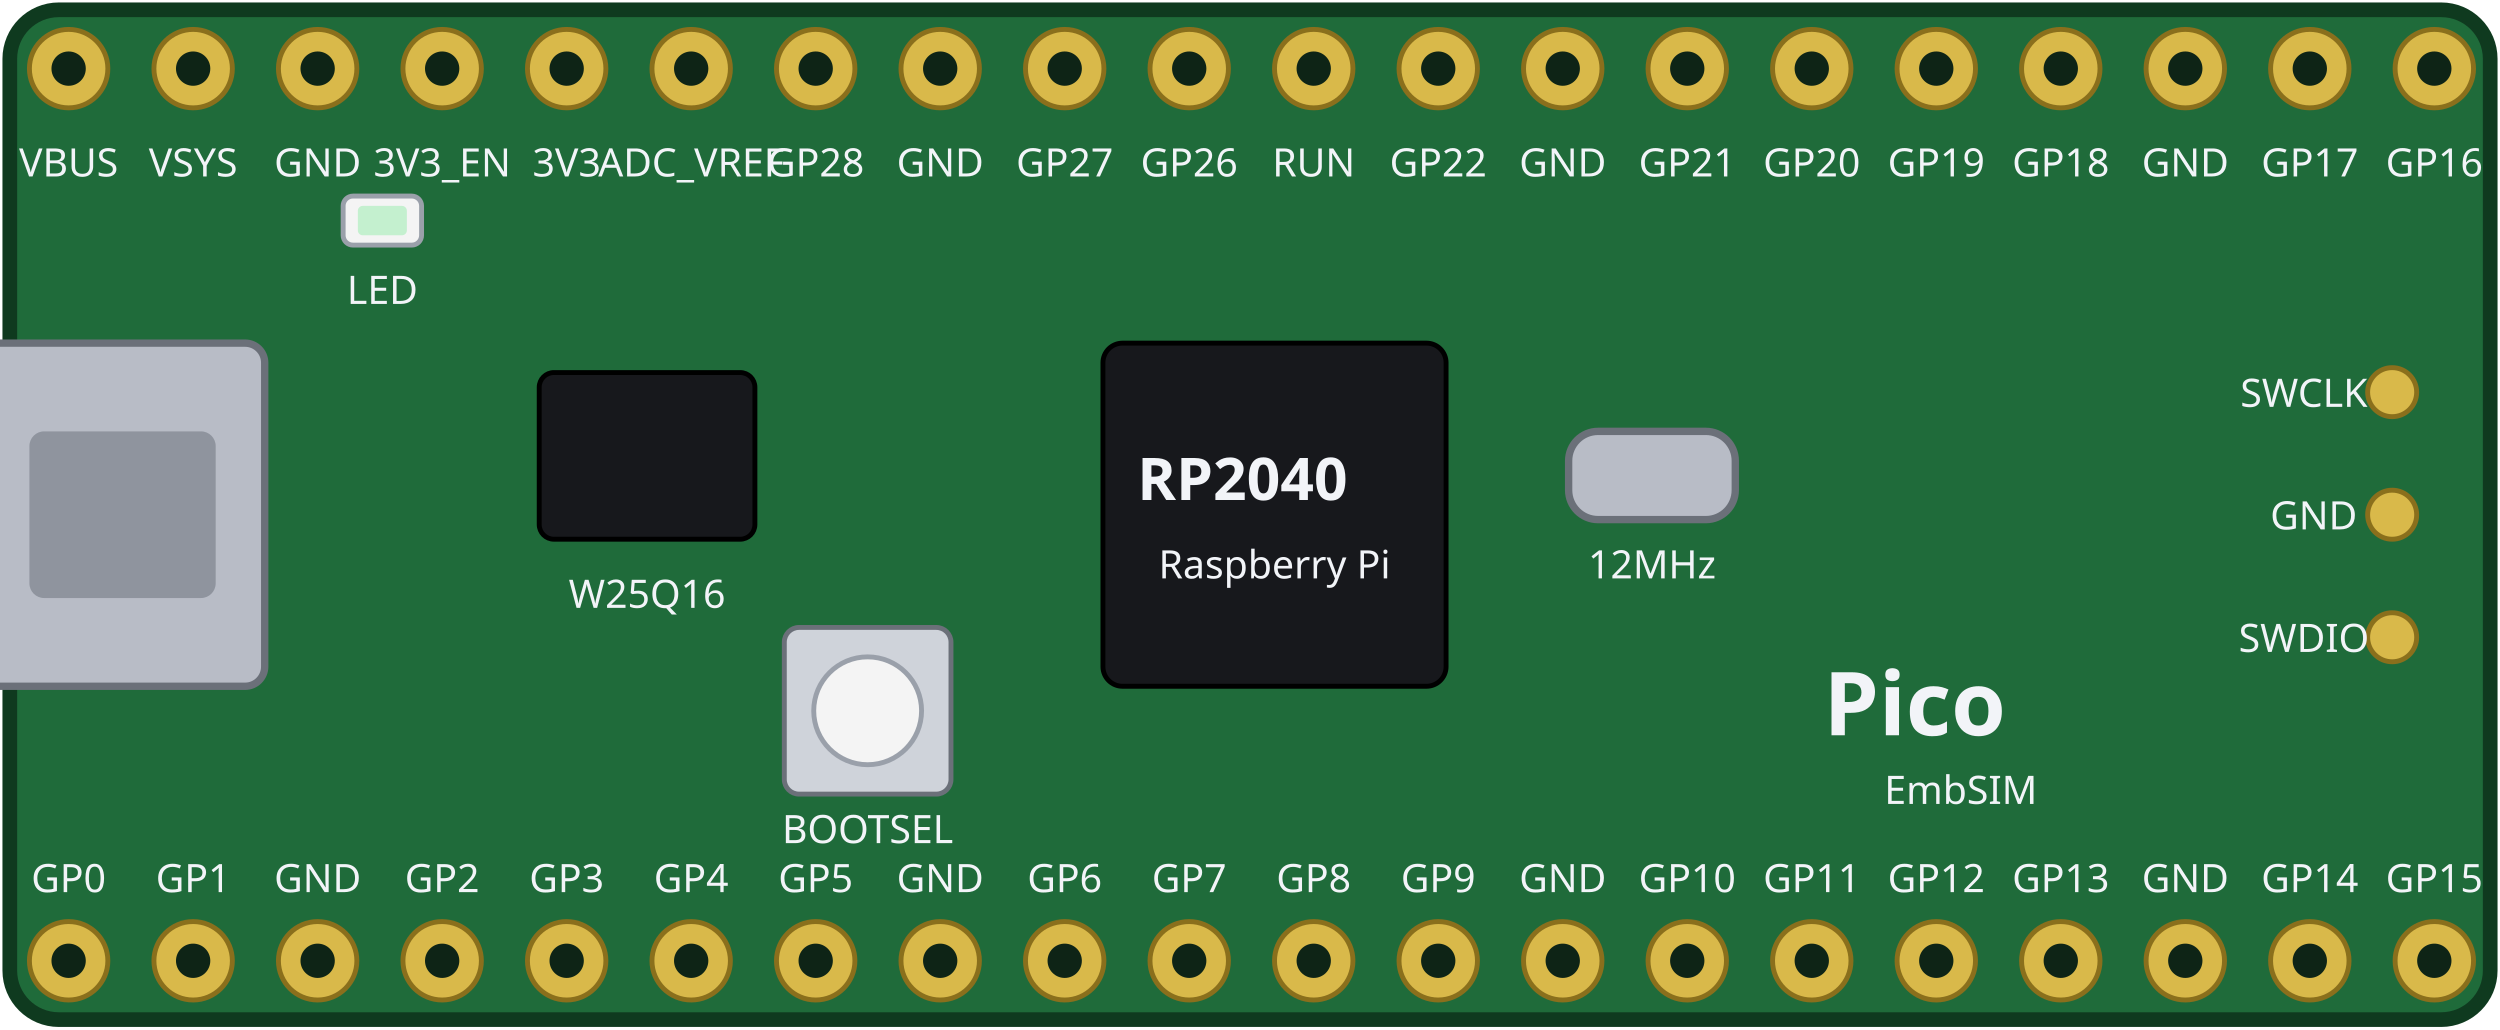
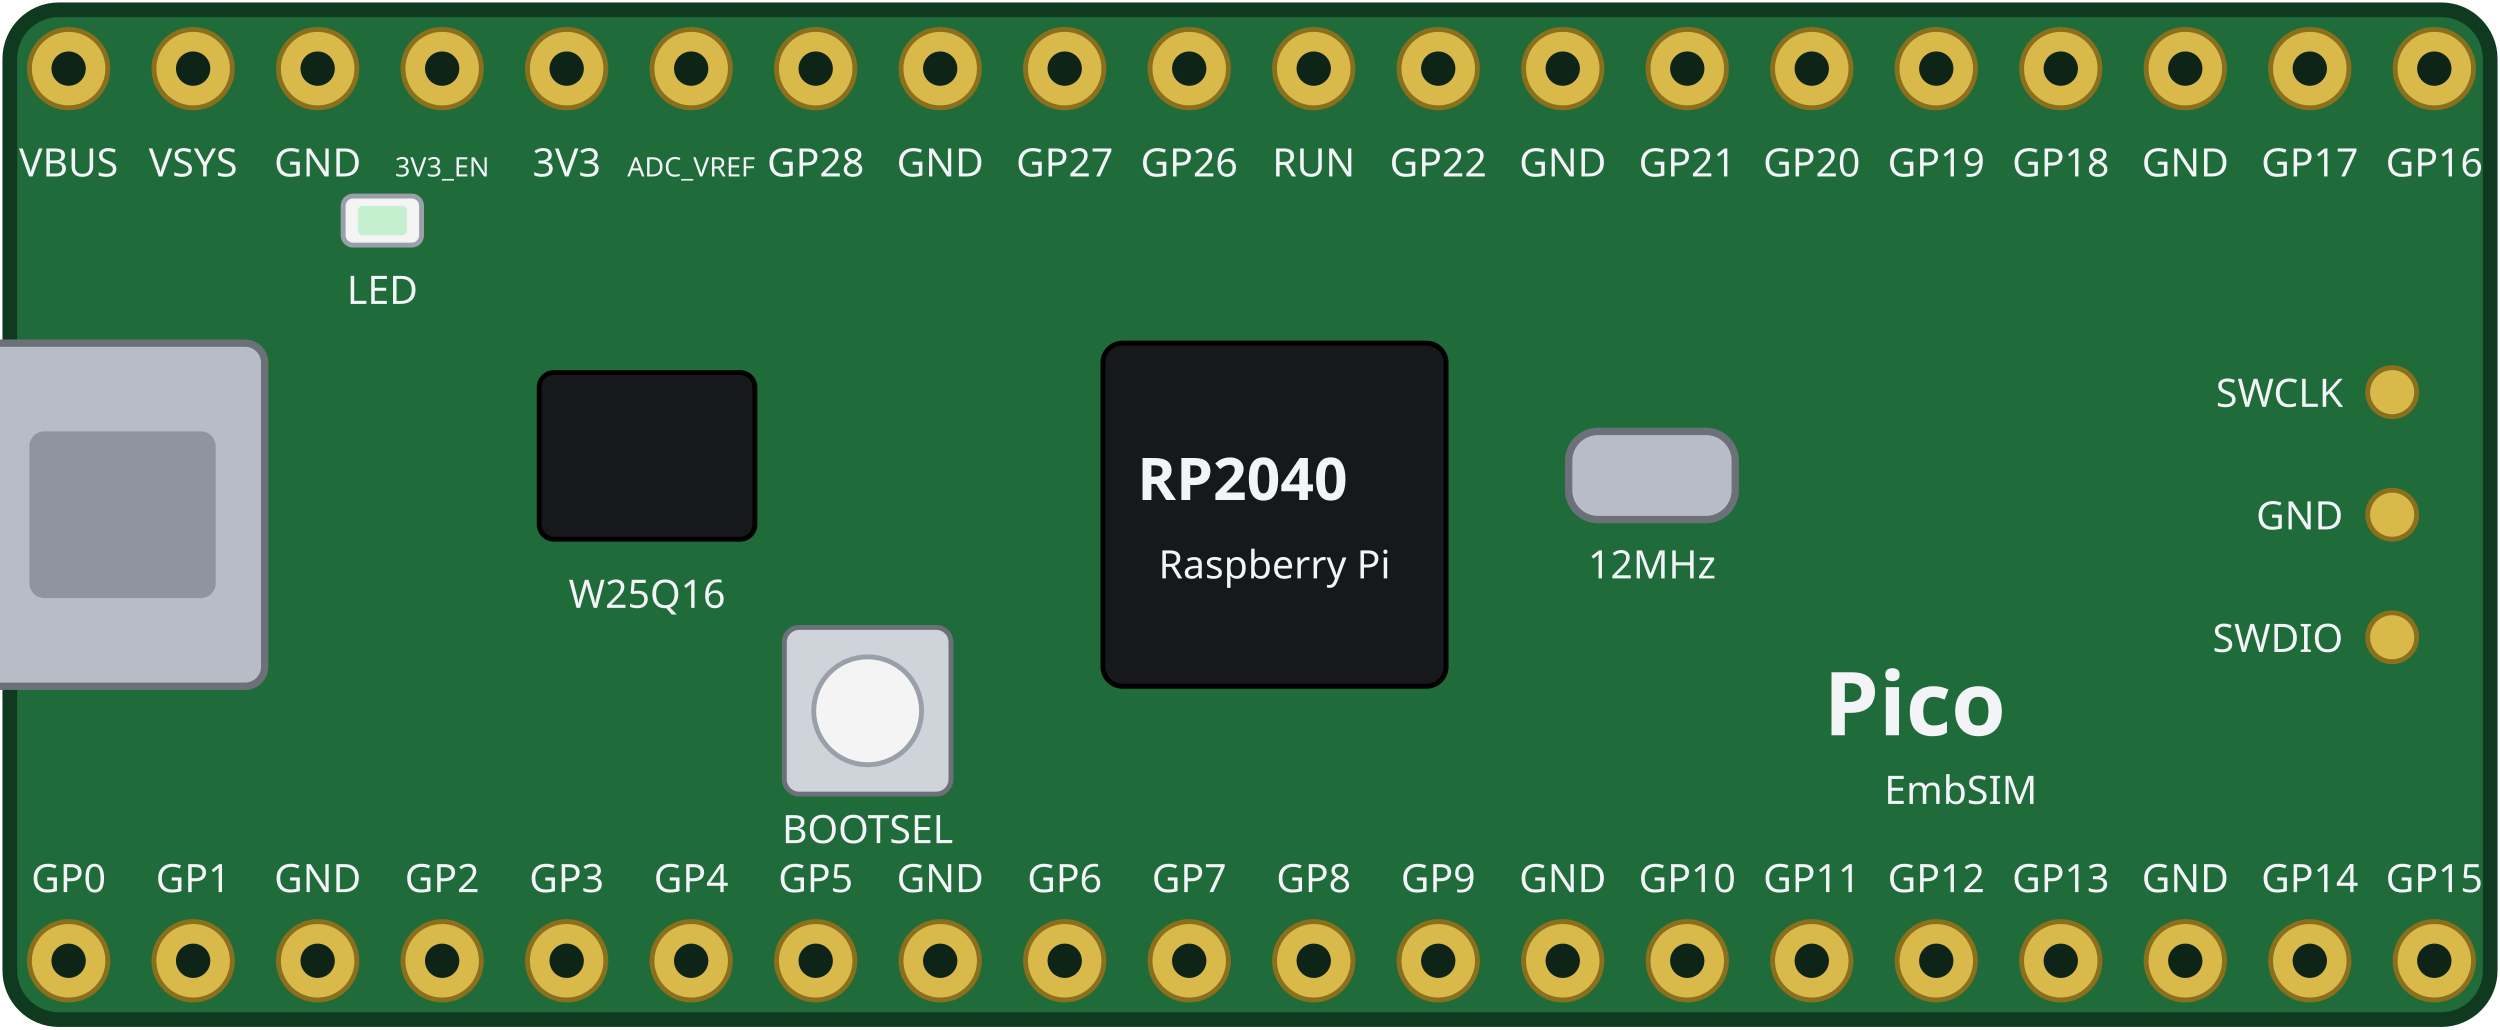
<svg xmlns="http://www.w3.org/2000/svg" viewBox="0 0 510 210" width="510" height="210">
  <defs>
    <radialGradient id="glow-green" cx="50%" cy="50%" r="50%">
      <stop offset="0%" stop-color="#5dff8a" stop-opacity="1" />
      <stop offset="100%" stop-color="#5dff8a" stop-opacity="0" />
    </radialGradient>
  </defs>
-   <style>.pcb{fill:#1f6b3a;stroke:#0f3a1f;stroke-width:3}.silk{fill:#f2f4f8;font-family:sans-serif;font-size:12px}.silks{fill:#f2f4f8;font-family:sans-serif;font-size:8px;text-anchor:middle}.pad{fill:#d9b94a;stroke:#8a6f1c;stroke-width:1}.hole{fill:#0e2416}.chip{fill:#17181c;stroke:#000;stroke-width:1}.metal{fill:#b8bcc6;stroke:#6b7079;stroke-width:1.5}.logo{fill:#f2f4f8;font-family:sans-serif;font-weight:bold}</style>
+   <style>.pcb{fill:#1f6b3a;stroke:#0f3a1f;stroke-width:3}.silk{fill:#f2f4f8;font-family:sans-serif;font-size:12px}.silks{fill:#f2f4f8;font-family:sans-serif;font-size:8px;text-anchor:middle}.silkn{fill:#f2f4f8;font-family:sans-serif;font-size:5.5px;text-anchor:middle}.silke{fill:#f2f4f8;font-family:sans-serif;font-size:8px;text-anchor:end}.pad{fill:#d9b94a;stroke:#8a6f1c;stroke-width:1}.hole{fill:#0e2416}.chip{fill:#17181c;stroke:#000;stroke-width:1}.metal{fill:#b8bcc6;stroke:#6b7079;stroke-width:1.5}.logo{fill:#f2f4f8;font-family:sans-serif;font-weight:bold}</style>
  <rect id="pcb" class="pcb" x="2" y="2" width="506" height="206" rx="10" />
  <g id="usb">
    <rect class="metal" x="-4" y="70" width="58" height="70" rx="4" />
    <rect x="6" y="88" width="38" height="34" rx="3" fill="#8f949e" />
  </g>
  <circle id="pin-vbus" class="pad" cx="14.0" cy="14" r="8" />
  <circle class="hole" cx="14.0" cy="14" r="3.5" />
  <text class="silks" x="14.0" y="36">VBUS</text>
  <circle id="pin-vsys" class="pad" cx="39.4" cy="14" r="8" />
  <circle class="hole" cx="39.4" cy="14" r="3.5" />
  <text class="silks" x="39.4" y="36">VSYS</text>
  <circle id="pin-gnd_8" class="pad" cx="64.8" cy="14" r="8" />
  <circle class="hole" cx="64.8" cy="14" r="3.5" />
  <text class="silks" x="64.8" y="36">GND</text>
  <circle id="pin-3v3_en" class="pad" cx="90.2" cy="14" r="8" />
  <circle class="hole" cx="90.2" cy="14" r="3.5" />
-   <text class="silks" x="90.2" y="36">3V3_EN</text>
+   <text class="silkn" x="90.2" y="36">3V3_EN</text>
  <circle id="pin-3v3" class="pad" cx="115.6" cy="14" r="8" />
  <circle class="hole" cx="115.6" cy="14" r="3.5" />
  <text class="silks" x="115.6" y="36">3V3</text>
  <circle id="pin-adc_vref" class="pad" cx="141.0" cy="14" r="8" />
  <circle class="hole" cx="141.0" cy="14" r="3.5" />
-   <text class="silks" x="141.0" y="36">ADC_VREF</text>
+   <text class="silkn" x="141.0" y="36">ADC_VREF</text>
  <circle id="pin-gp28" class="pad" cx="166.4" cy="14" r="8" />
  <circle class="hole" cx="166.4" cy="14" r="3.5" />
  <text class="silks" x="166.4" y="36">GP28</text>
  <circle id="pin-gnd_7" class="pad" cx="191.8" cy="14" r="8" />
  <circle class="hole" cx="191.8" cy="14" r="3.5" />
  <text class="silks" x="191.8" y="36">GND</text>
  <circle id="pin-gp27" class="pad" cx="217.2" cy="14" r="8" />
  <circle class="hole" cx="217.2" cy="14" r="3.5" />
  <text class="silks" x="217.2" y="36">GP27</text>
  <circle id="pin-gp26" class="pad" cx="242.6" cy="14" r="8" />
  <circle class="hole" cx="242.6" cy="14" r="3.5" />
  <text class="silks" x="242.6" y="36">GP26</text>
  <circle id="pin-run" class="pad" cx="268.0" cy="14" r="8" />
  <circle class="hole" cx="268.0" cy="14" r="3.5" />
  <text class="silks" x="268.0" y="36">RUN</text>
  <circle id="pin-gp22" class="pad" cx="293.4" cy="14" r="8" />
  <circle class="hole" cx="293.4" cy="14" r="3.5" />
  <text class="silks" x="293.4" y="36">GP22</text>
  <circle id="pin-gnd_6" class="pad" cx="318.8" cy="14" r="8" />
  <circle class="hole" cx="318.8" cy="14" r="3.5" />
  <text class="silks" x="318.8" y="36">GND</text>
  <circle id="pin-gp21" class="pad" cx="344.2" cy="14" r="8" />
  <circle class="hole" cx="344.2" cy="14" r="3.5" />
  <text class="silks" x="344.2" y="36">GP21</text>
  <circle id="pin-gp20" class="pad" cx="369.6" cy="14" r="8" />
  <circle class="hole" cx="369.6" cy="14" r="3.5" />
  <text class="silks" x="369.6" y="36">GP20</text>
  <circle id="pin-gp19" class="pad" cx="395.0" cy="14" r="8" />
  <circle class="hole" cx="395.0" cy="14" r="3.5" />
  <text class="silks" x="395.0" y="36">GP19</text>
  <circle id="pin-gp18" class="pad" cx="420.4" cy="14" r="8" />
  <circle class="hole" cx="420.4" cy="14" r="3.5" />
  <text class="silks" x="420.4" y="36">GP18</text>
  <circle id="pin-gnd_5" class="pad" cx="445.8" cy="14" r="8" />
  <circle class="hole" cx="445.8" cy="14" r="3.5" />
  <text class="silks" x="445.8" y="36">GND</text>
  <circle id="pin-gp17" class="pad" cx="471.2" cy="14" r="8" />
  <circle class="hole" cx="471.2" cy="14" r="3.5" />
  <text class="silks" x="471.2" y="36">GP17</text>
  <circle id="pin-gp16" class="pad" cx="496.6" cy="14" r="8" />
  <circle class="hole" cx="496.6" cy="14" r="3.5" />
  <text class="silks" x="496.6" y="36">GP16</text>
  <circle id="pin-gp0" class="pad" cx="14.0" cy="196" r="8" />
  <circle class="hole" cx="14.0" cy="196" r="3.5" />
  <text class="silks" x="14.0" y="182">GP0</text>
  <circle id="pin-gp1" class="pad" cx="39.4" cy="196" r="8" />
  <circle class="hole" cx="39.4" cy="196" r="3.5" />
  <text class="silks" x="39.4" y="182">GP1</text>
  <circle id="pin-gnd" class="pad" cx="64.8" cy="196" r="8" />
  <circle class="hole" cx="64.8" cy="196" r="3.5" />
  <text class="silks" x="64.8" y="182">GND</text>
  <circle id="pin-gp2" class="pad" cx="90.2" cy="196" r="8" />
  <circle class="hole" cx="90.2" cy="196" r="3.5" />
  <text class="silks" x="90.2" y="182">GP2</text>
  <circle id="pin-gp3" class="pad" cx="115.6" cy="196" r="8" />
  <circle class="hole" cx="115.6" cy="196" r="3.5" />
  <text class="silks" x="115.6" y="182">GP3</text>
  <circle id="pin-gp4" class="pad" cx="141.0" cy="196" r="8" />
  <circle class="hole" cx="141.0" cy="196" r="3.5" />
  <text class="silks" x="141.0" y="182">GP4</text>
  <circle id="pin-gp5" class="pad" cx="166.4" cy="196" r="8" />
  <circle class="hole" cx="166.4" cy="196" r="3.5" />
  <text class="silks" x="166.4" y="182">GP5</text>
  <circle id="pin-gnd_2" class="pad" cx="191.8" cy="196" r="8" />
  <circle class="hole" cx="191.8" cy="196" r="3.5" />
  <text class="silks" x="191.8" y="182">GND</text>
  <circle id="pin-gp6" class="pad" cx="217.2" cy="196" r="8" />
  <circle class="hole" cx="217.2" cy="196" r="3.5" />
  <text class="silks" x="217.2" y="182">GP6</text>
  <circle id="pin-gp7" class="pad" cx="242.6" cy="196" r="8" />
  <circle class="hole" cx="242.6" cy="196" r="3.5" />
  <text class="silks" x="242.6" y="182">GP7</text>
  <circle id="pin-gp8" class="pad" cx="268.0" cy="196" r="8" />
  <circle class="hole" cx="268.0" cy="196" r="3.5" />
  <text class="silks" x="268.0" y="182">GP8</text>
  <circle id="pin-gp9" class="pad" cx="293.4" cy="196" r="8" />
  <circle class="hole" cx="293.4" cy="196" r="3.5" />
  <text class="silks" x="293.4" y="182">GP9</text>
  <circle id="pin-gnd_3" class="pad" cx="318.8" cy="196" r="8" />
  <circle class="hole" cx="318.8" cy="196" r="3.5" />
  <text class="silks" x="318.8" y="182">GND</text>
  <circle id="pin-gp10" class="pad" cx="344.2" cy="196" r="8" />
  <circle class="hole" cx="344.2" cy="196" r="3.5" />
  <text class="silks" x="344.2" y="182">GP10</text>
  <circle id="pin-gp11" class="pad" cx="369.6" cy="196" r="8" />
  <circle class="hole" cx="369.6" cy="196" r="3.5" />
  <text class="silks" x="369.6" y="182">GP11</text>
  <circle id="pin-gp12" class="pad" cx="395.0" cy="196" r="8" />
  <circle class="hole" cx="395.0" cy="196" r="3.5" />
  <text class="silks" x="395.0" y="182">GP12</text>
  <circle id="pin-gp13" class="pad" cx="420.4" cy="196" r="8" />
  <circle class="hole" cx="420.4" cy="196" r="3.5" />
  <text class="silks" x="420.4" y="182">GP13</text>
  <circle id="pin-gnd_4" class="pad" cx="445.8" cy="196" r="8" />
  <circle class="hole" cx="445.8" cy="196" r="3.5" />
  <text class="silks" x="445.8" y="182">GND</text>
  <circle id="pin-gp14" class="pad" cx="471.2" cy="196" r="8" />
  <circle class="hole" cx="471.2" cy="196" r="3.5" />
  <text class="silks" x="471.2" y="182">GP14</text>
  <circle id="pin-gp15" class="pad" cx="496.6" cy="196" r="8" />
  <circle class="hole" cx="496.6" cy="196" r="3.5" />
  <text class="silks" x="496.6" y="182">GP15</text>
  <g id="mcu">
    <rect class="chip" x="225" y="70" width="70" height="70" rx="4" />
    <text class="logo" x="232" y="102" font-size="12">RP2040</text>
    <text class="silks" x="260" y="118">Raspberry Pi</text>
  </g>
  <g id="flash">
    <rect class="chip" x="110" y="76" width="44" height="34" rx="3" />
    <text class="silks" x="132" y="124">W25Q16</text>
  </g>
  <g id="crystal">
    <rect class="metal" x="320" y="88" width="34" height="18" rx="6" />
    <text class="silks" x="337" y="118">12MHz</text>
  </g>
  <g id="btn-bootsel">
    <rect x="160" y="128" width="34" height="34" rx="3" fill="#cfd3da" stroke="#6b7079" />
    <circle cx="177" cy="145" r="11" fill="#f4f4f4" stroke="#9aa0aa" />
    <text class="silks" x="177" y="172">BOOTSEL</text>
  </g>
  <g id="led">
    <rect x="70" y="40" width="16" height="10" rx="2" fill="#f4f4f4" stroke="#9aa0aa" />
    <rect id="led-green" x="73" y="42" width="10" height="6" rx="1" fill="#c4f0cf" />
    <circle id="led-green-glow" cx="78" cy="45" r="22" fill="url(#glow-green)" opacity="0" />
    <text class="silks" x="78" y="62">LED</text>
  </g>
  <g id="swd">
    <circle class="pad" cx="488" cy="80" r="5" />
    <circle class="pad" cx="488" cy="105" r="5" />
    <circle class="pad" cx="488" cy="130" r="5" />
-     <text class="silks" x="470" y="83">SWCLK</text>
-     <text class="silks" x="472" y="108">GND</text>
-     <text class="silks" x="470" y="133">SWDIO</text>
+     <text class="silke" x="478" y="83">SWCLK</text>
+     <text class="silke" x="478" y="108">GND</text>
+     <text class="silke" x="478" y="133">SWDIO</text>
  </g>
  <text class="logo" x="372" y="150" font-size="18">Pico</text>
  <text class="silks" x="400" y="164">EmbSIM</text>
</svg>
